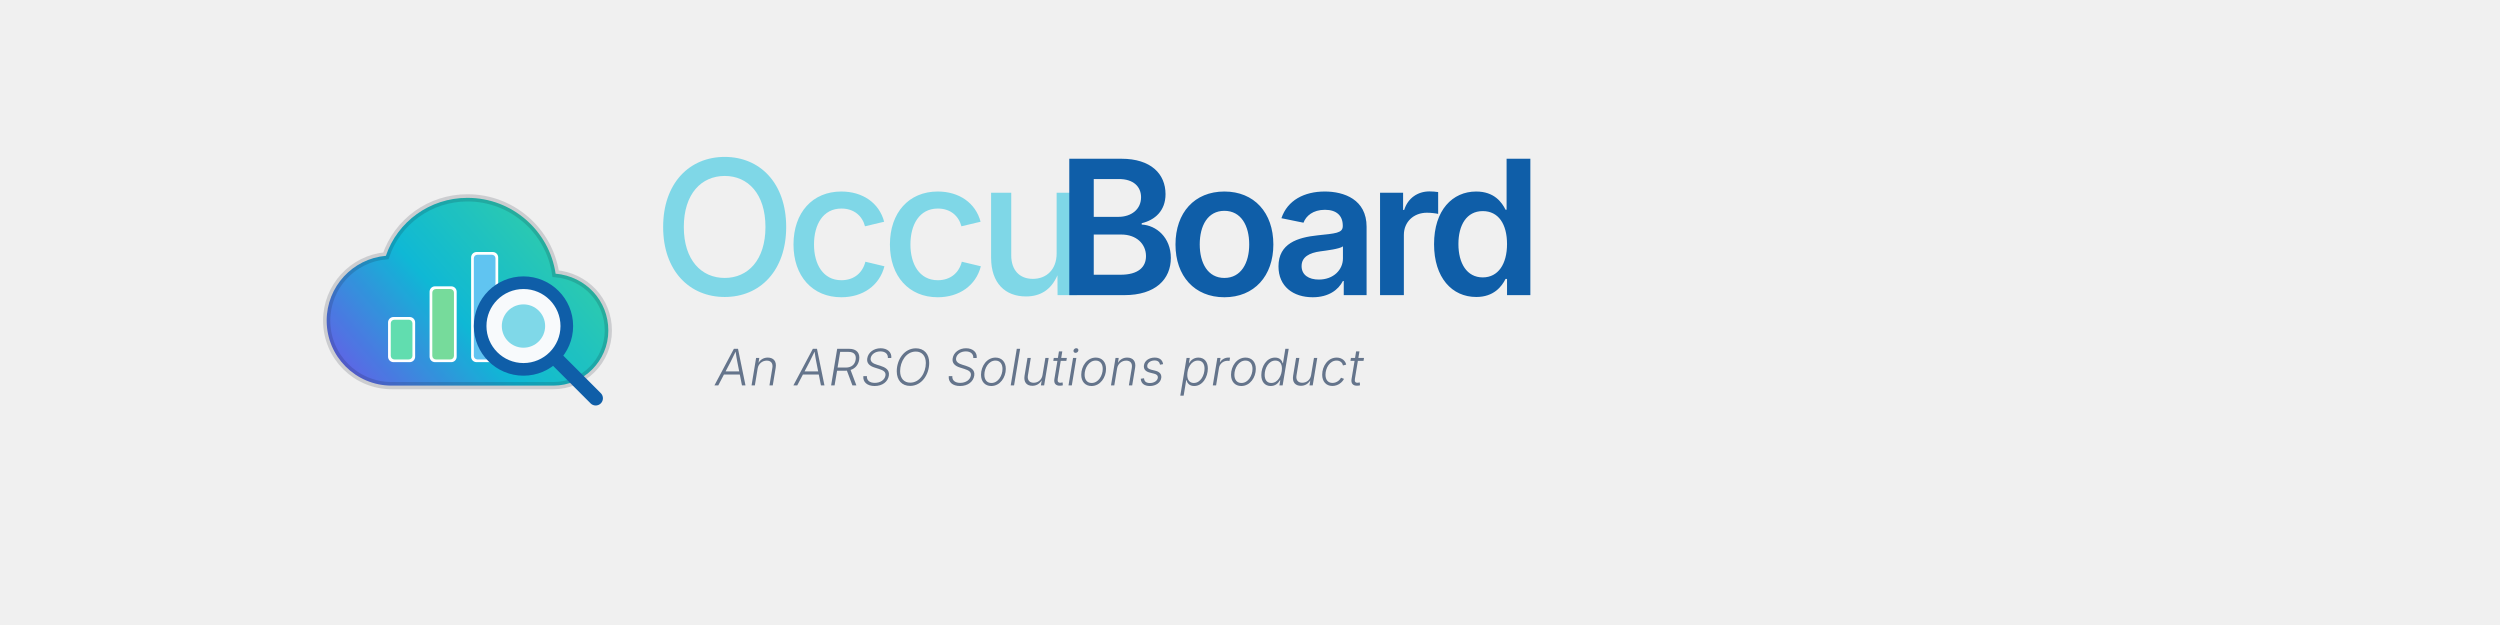
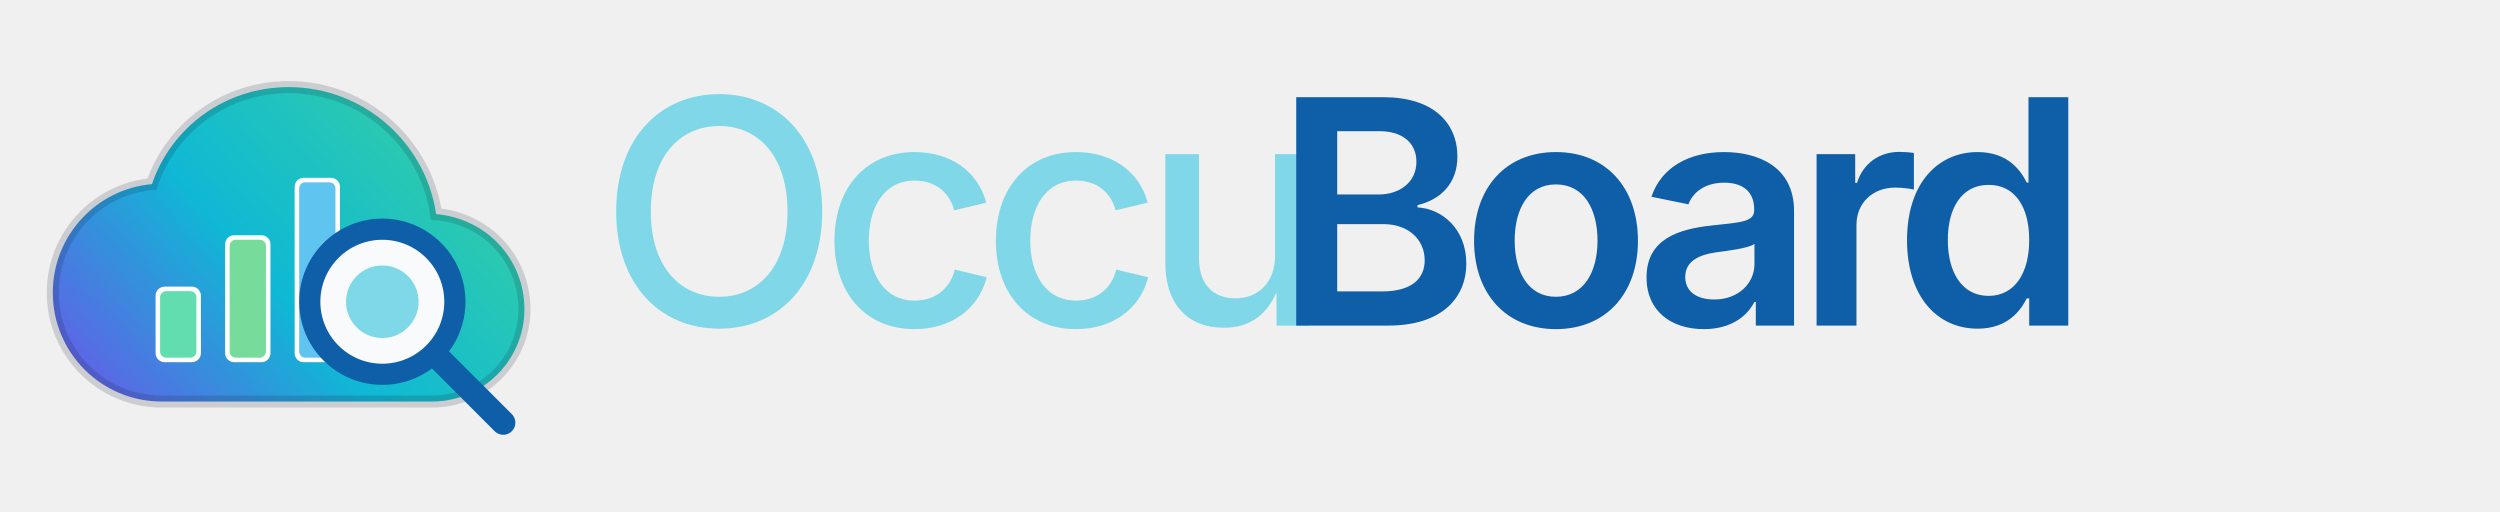
- <svg xmlns="http://www.w3.org/2000/svg" width="720" height="180" viewBox="0 0 720 180" fill="none">
+ <svg xmlns="http://www.w3.org/2000/svg" viewBox="85 42 430 88" fill="none">
  <defs>
    <linearGradient id="occuGradient" x1="20" y1="150" x2="170" y2="20" gradientUnits="userSpaceOnUse">
      <stop offset="0" stop-color="#7C3AED" />
      <stop offset="0.48" stop-color="#06B6D4" />
      <stop offset="1" stop-color="#34D399" />
    </linearGradient>
  </defs>
  <g transform="translate(92 54.9) scale(0.52)">
    <path d="M40 108C20.1 108 4 91.9 4 72C4 53.2 18.4 37.7 36.8 36.1C43.2 17.2 61.1 4 82 4C106.7 4 127.3 22.2 130.8 46C147.5 47.5 160 60.9 160 77.5C160 94.3 146.3 108 129.5 108H40Z" fill="url(#occuGradient)" opacity="0.96" />
    <path d="M40 108C20.1 108 4 91.9 4 72C4 53.2 18.4 37.7 36.8 36.1C43.2 17.2 61.1 4 82 4C106.7 4 127.3 22.2 130.8 46C147.5 47.5 160 60.9 160 77.5C160 94.3 146.3 108 129.5 108H40Z" stroke="#0F172A" stroke-opacity="0.16" stroke-width="4" />
    <rect x="38" y="70" width="15" height="25" rx="3" fill="#FFFFFF" />
    <rect x="61" y="53" width="15" height="42" rx="3" fill="#FFFFFF" />
    <rect x="84" y="34" width="15" height="61" rx="3" fill="#FFFFFF" />
    <rect x="39.5" y="71.5" width="12" height="22" rx="2" fill="#34D399" opacity="0.78" />
    <rect x="62.5" y="54.5" width="12" height="39" rx="2" fill="#22C55E" opacity="0.62" />
    <rect x="85.5" y="35.5" width="12" height="58" rx="2" fill="#0EA5E9" opacity="0.66" />
    <circle cx="113" cy="75" r="24" fill="#F8FAFC" stroke="#0F5EA8" stroke-width="7" />
    <circle cx="113" cy="75" r="12" fill="#06B6D4" opacity="0.5" />
    <path d="M131 93L153 115" stroke="#0F5EA8" stroke-width="8" stroke-linecap="round" />
  </g>
-   <g transform="translate(188 57)">
+   <g transform="translate(188 70)">
    <text x="0" y="28" font-family="Sora, Space Grotesk, Inter, Arial, sans-serif" font-size="54" font-style="normal" font-weight="500" letter-spacing="-3.4" fill="#7FD7E7">Occu</text>
    <text x="116" y="28" font-family="Sora, Space Grotesk, Inter, Arial, sans-serif" font-size="54" font-weight="600" letter-spacing="-3.4" fill="#0F5EA8">Board</text>
-     <text x="18" y="54" font-family="Inter, Arial, sans-serif" font-size="14.5" font-style="italic" font-weight="300" letter-spacing="0.12" fill="#64748B">An ARSO Solutions product</text>
  </g>
</svg>
